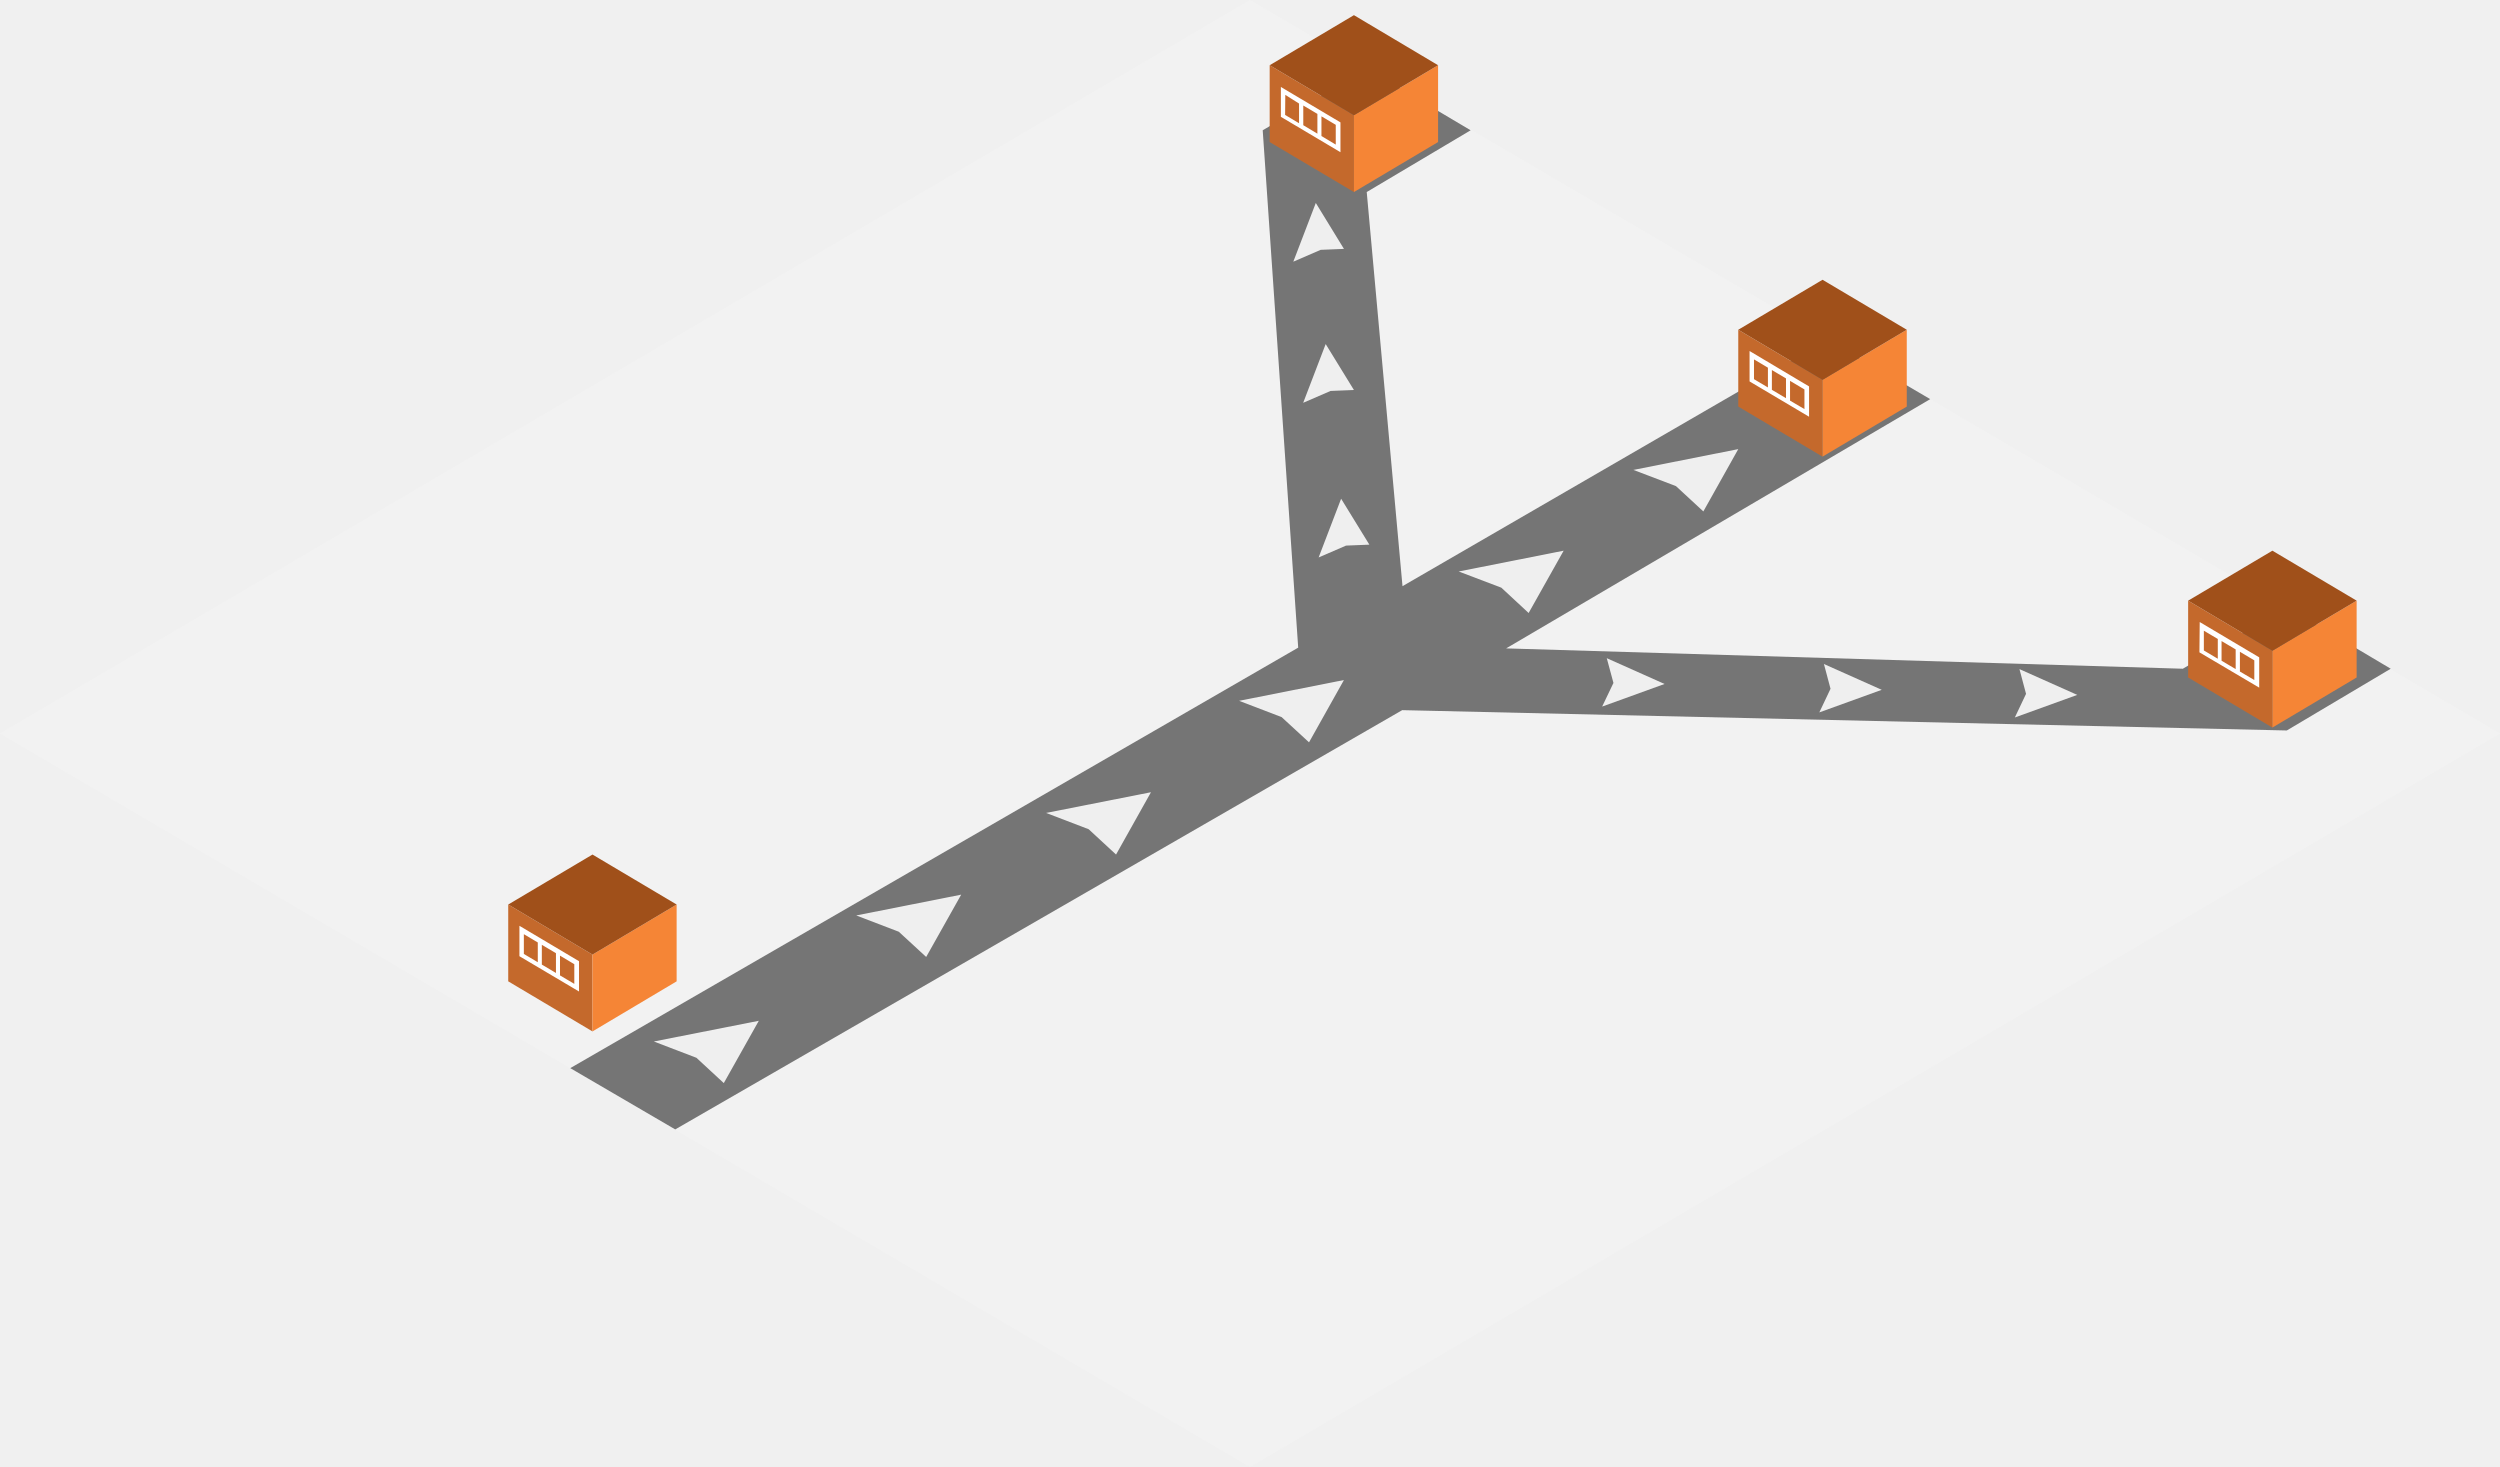
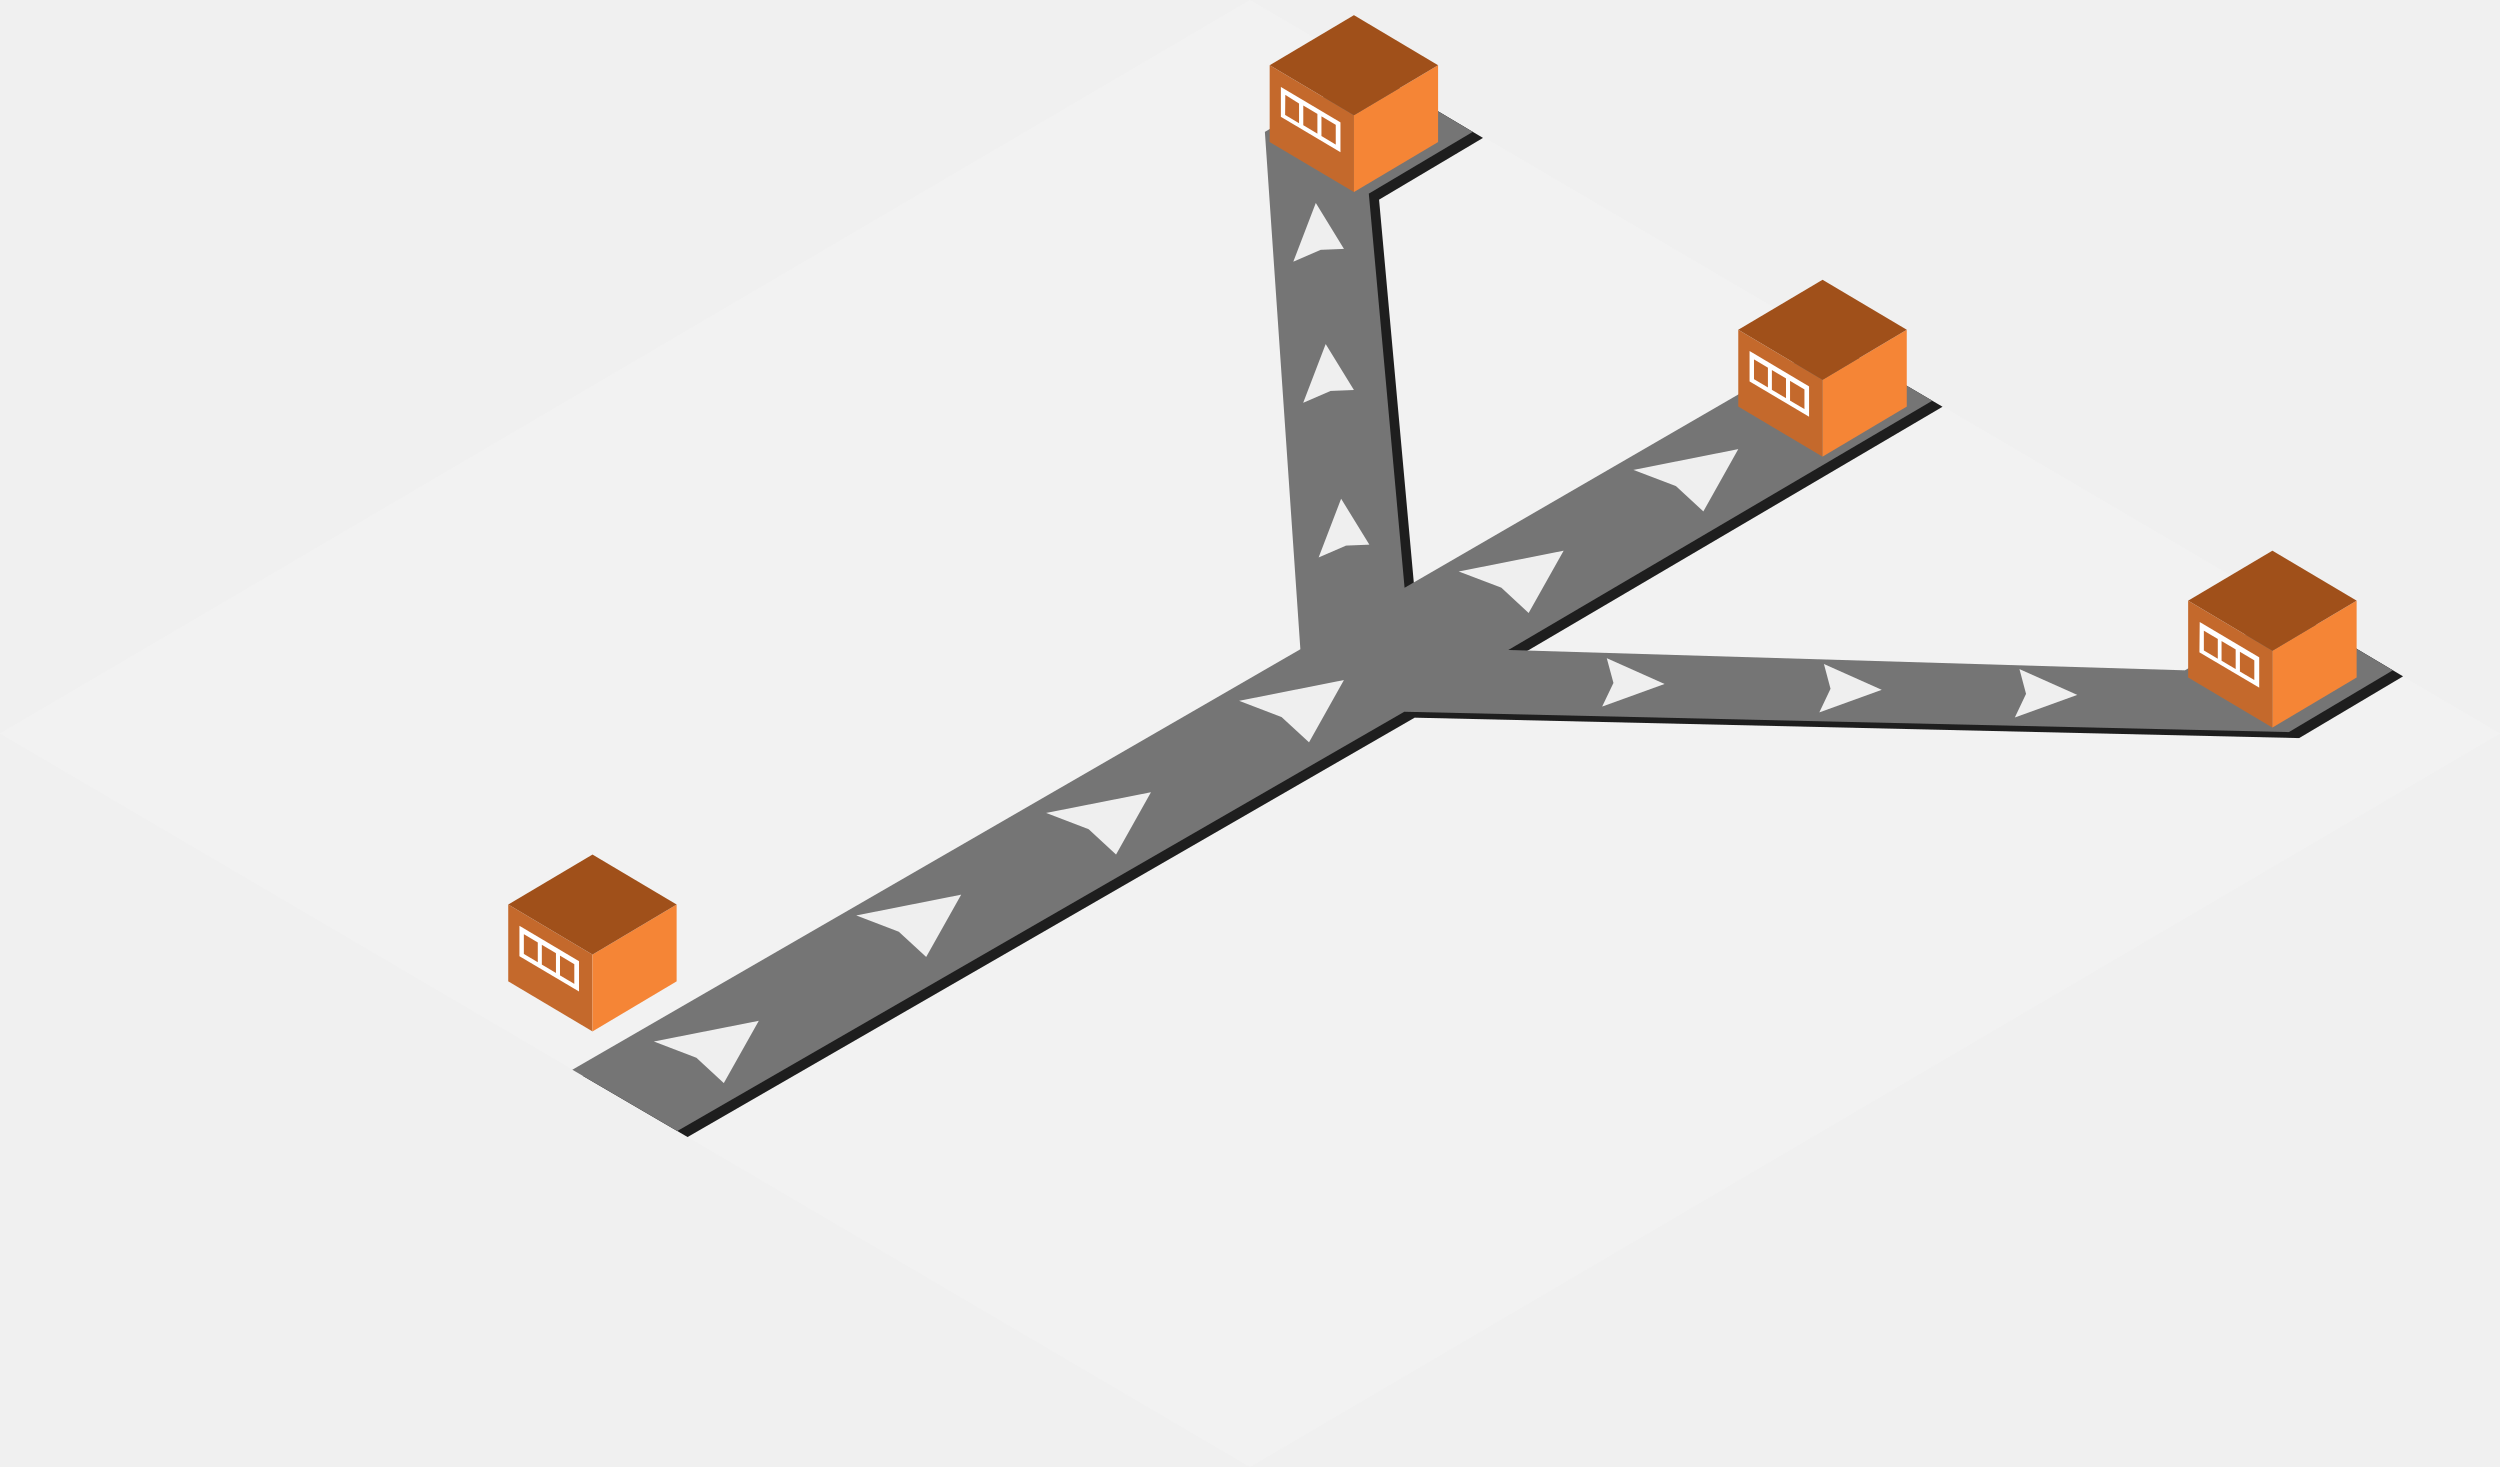
<svg xmlns="http://www.w3.org/2000/svg" viewBox="0 0 265.58 155.84">
  <defs>
-     <style>
-             .a{fill:#f2f2f2;}.b{fill:#c4692c;}.c{fill:#f58536;}.d{fill:#a0501a;}.e{fill:#fff;}.f{fill:#757575;}.g{fill:#efefef;}
-         </style>
+     <style>.a{fill:#f2f2f2;}.b{fill:#1e1e1e;}.c{fill:#757575;}.d{fill:#c4692c;}.e{fill:#f58536;}.f{fill:#a0501a;}.g{fill:#fff;}.h{fill:#efefef;}</style>
  </defs>
  <polygon class="a" points="132.79 0 0 77.92 132.79 155.84 265.58 77.92 132.79 0" />
-   <polygon class="b" points="62.94 109.57 53.99 104.25 53.99 96.09 62.94 101.41 62.94 109.57" />
-   <polygon class="c" points="62.94 109.57 71.88 104.25 71.88 96.09 62.94 101.41 62.94 109.57" />
-   <polygon class="d" points="62.94 90.78 53.99 96.09 62.94 101.41 71.88 96.09 62.94 90.78" />
-   <path class="e" d="M55.18,101.58l6.33,3.75v-3.22l-6.33-3.76Zm4.31-.06,1.52.91v2.09l-1.52-.9Zm-1.93-1.15,1.5.89v2.1l-1.5-.89Zm-1.91-1.13,1.48.88v2.1l-1.48-.88Z" />
-   <polygon class="f" points="242.93 64.48 231.89 71.04 160 68.88 205.05 42.4 194.24 36.06 148.99 62.27 145.19 20.4 136.8 15.42 145.19 20.4 156.23 13.84 145.19 7.29 134.14 13.84 134.14 13.84 137.91 68.8 60.58 113.47 71.73 119.98 148.96 75.44 242.93 77.6 253.97 71.04 242.93 64.48" />
-   <polygon class="b" points="143.83 20.4 134.88 15.09 134.88 6.93 143.83 12.24 143.83 20.4" />
-   <polygon class="c" points="143.83 20.4 152.77 15.09 152.77 6.93 143.83 12.24 143.83 20.4" />
-   <polygon class="d" points="143.83 1.61 134.88 6.93 143.83 12.24 152.77 6.93 143.83 1.61" />
-   <path class="e" d="M136.07,12.41l6.33,3.76V13l-6.33-3.76Zm4.31-.05,1.52.9v2.1l-1.52-.91Zm-1.93-1.15,1.5.89v2.1l-1.5-.9Zm-1.91-1.13L138,11v2.09l-1.48-.88Z" />
-   <polygon class="b" points="241.4 77.29 232.45 71.97 232.45 63.81 241.4 69.13 241.4 77.29" />
-   <polygon class="c" points="241.4 77.29 250.35 71.97 250.35 63.81 241.4 69.13 241.4 77.29" />
-   <polygon class="d" points="241.4 58.5 232.45 63.81 241.4 69.13 250.35 63.81 241.4 58.5" />
-   <path class="e" d="M233.65,69.3,240,73.05V69.83l-6.32-3.75Zm4.3-.06,1.53.91v2.09l-1.53-.9ZM236,68.1l1.5.89v2.09l-1.5-.89ZM234.12,67l1.48.88v2.1l-1.48-.88Z" />
-   <polygon class="b" points="193.61 48.51 184.66 43.19 184.66 35.03 193.61 40.35 193.61 48.51" />
-   <polygon class="c" points="193.61 48.51 202.56 43.19 202.56 35.03 193.61 40.35 193.61 48.51" />
-   <polygon class="d" points="193.61 29.72 184.66 35.03 193.61 40.35 202.56 35.03 193.61 29.72" />
-   <path class="e" d="M185.86,40.52l6.32,3.75V41.05l-6.32-3.76Zm4.3-.06,1.53.91v2.09l-1.53-.9Zm-1.93-1.15,1.5.89v2.1l-1.5-.89Zm-1.9-1.13,1.48.88v2.1l-1.48-.88Z" />
-   <polygon class="g" points="69.46 110.64 80.61 108.44 76.89 115.06 73.98 112.37 69.46 110.64" />
-   <polygon class="g" points="90.96 97.25 102.11 95.04 98.39 101.66 95.48 98.98 90.96 97.25" />
-   <polygon class="g" points="111.13 86.36 122.27 84.16 118.56 90.78 115.65 88.09 111.13 86.36" />
-   <polygon class="g" points="131.63 74.45 142.77 72.24 139.06 78.86 136.15 76.18 131.63 74.45" />
-   <polygon class="g" points="154.96 60.71 166.11 58.5 162.39 65.12 159.49 62.43 154.96 60.71" />
-   <polygon class="g" points="173.52 49.92 184.66 47.71 180.95 54.33 178.04 51.64 173.52 49.92" />
-   <polygon class="g" points="140.08 59.22 142.47 52.98 145.47 57.86 142.99 57.96 140.08 59.22" />
-   <polygon class="g" points="170.69 69.92 176.83 72.66 170.2 75.06 171.4 72.55 170.69 69.92" />
-   <polygon class="g" points="193.76 70.54 199.9 73.28 193.27 75.68 194.46 73.17 193.76 70.54" />
-   <polygon class="g" points="214.53 71.08 220.67 73.82 214.04 76.22 215.23 73.71 214.53 71.08" />
-   <polygon class="g" points="138.44 42.79 140.83 36.55 143.83 41.43 141.35 41.53 138.44 42.79" />
-   <polygon class="g" points="137.39 27.8 139.78 21.56 142.77 26.44 140.3 26.54 137.39 27.8" />
+   <polygon class="b" points="244.24 65.29 233.2 71.85 161.32 69.69 206.36 43.21 195.55 36.87 150.3 63.08 146.5 21.21 138.11 16.23 146.5 21.21 157.54 14.65 146.5 8.1 135.46 14.65 135.46 14.65 139.23 69.61 61.89 114.28 73.04 120.79 150.28 76.24 244.24 78.41 255.28 71.85 244.24 65.29" />
+   <polygon class="c" points="243.15 64.65 232.11 71.21 160.23 69.05 205.27 42.57 194.46 36.23 149.21 62.44 145.41 20.57 137.02 15.59 145.41 20.57 156.45 14.01 145.41 7.46 134.37 14.01 134.37 14.01 138.14 68.97 60.8 113.64 71.95 120.15 149.18 75.61 243.15 77.77 254.19 71.21 243.15 64.65" />
+   <polygon class="d" points="143.83 20.4 134.88 15.09 134.88 6.93 143.83 12.24 143.83 20.4" />
+   <polygon class="e" points="143.83 20.4 152.77 15.09 152.77 6.93 143.83 12.24 143.83 20.4" />
+   <polygon class="f" points="143.83 1.61 134.88 6.93 143.83 12.24 152.77 6.93 143.83 1.61" />
+   <path class="g" d="M136.07,12.41l6.33,3.76V13l-6.33-3.76Zm4.31-.05,1.52.9v2.1l-1.52-.91Zm-1.93-1.15,1.5.89v2.1l-1.5-.9Zm-1.91-1.13L138,11v2.09l-1.48-.88Z" />
+   <polygon class="d" points="241.4 77.29 232.45 71.97 232.45 63.81 241.4 69.13 241.4 77.29" />
+   <polygon class="e" points="241.4 77.29 250.35 71.97 250.35 63.81 241.4 69.13 241.4 77.29" />
+   <polygon class="f" points="241.4 58.5 232.45 63.81 241.4 69.13 250.35 63.81 241.4 58.5" />
+   <path class="g" d="M233.65,69.3,240,73.05V69.83l-6.32-3.75Zm4.3-.06,1.53.91v2.09l-1.53-.9ZM236,68.1l1.5.89v2.09l-1.5-.89ZM234.12,67l1.48.88v2.1l-1.48-.88Z" />
+   <polygon class="d" points="193.61 48.51 184.66 43.19 184.66 35.03 193.61 40.35 193.61 48.51" />
+   <polygon class="e" points="193.61 48.51 202.56 43.19 202.56 35.03 193.61 40.35 193.61 48.51" />
+   <polygon class="f" points="193.61 29.72 184.66 35.03 193.61 40.35 202.56 35.03 193.61 29.72" />
+   <path class="g" d="M185.86,40.52l6.32,3.75V41.05l-6.32-3.76Zm4.3-.06,1.53.91v2.09l-1.53-.9Zm-1.93-1.15,1.5.89v2.1l-1.5-.89Zm-1.9-1.13,1.48.88v2.1l-1.48-.88Z" />
+   <polygon class="h" points="69.46 110.64 80.61 108.44 76.89 115.06 73.98 112.37 69.46 110.64" />
+   <polygon class="h" points="90.96 97.25 102.11 95.04 98.39 101.66 95.48 98.98 90.96 97.25" />
+   <polygon class="h" points="111.13 86.36 122.27 84.16 118.56 90.78 115.65 88.09 111.13 86.36" />
+   <polygon class="h" points="131.63 74.45 142.77 72.24 139.06 78.86 136.15 76.18 131.63 74.45" />
+   <polygon class="h" points="154.96 60.71 166.11 58.5 162.39 65.12 159.49 62.43 154.96 60.71" />
+   <polygon class="h" points="173.52 49.92 184.66 47.71 180.95 54.33 178.04 51.64 173.52 49.92" />
+   <polygon class="h" points="140.08 59.22 142.47 52.98 145.47 57.86 142.99 57.96 140.08 59.22" />
+   <polygon class="h" points="170.69 69.92 176.83 72.66 170.2 75.06 171.4 72.55 170.69 69.92" />
+   <polygon class="h" points="193.76 70.54 199.9 73.28 193.27 75.68 194.46 73.17 193.76 70.54" />
+   <polygon class="h" points="214.53 71.08 220.67 73.82 214.04 76.22 215.23 73.71 214.53 71.08" />
+   <polygon class="h" points="138.44 42.79 140.83 36.55 143.83 41.43 141.35 41.53 138.44 42.79" />
+   <polygon class="h" points="137.39 27.8 139.78 21.56 142.77 26.44 140.3 26.54 137.39 27.8" />
+   <polygon class="d" points="62.94 109.57 53.99 104.25 53.99 96.09 62.94 101.41 62.94 109.57" />
+   <polygon class="e" points="62.94 109.57 71.88 104.25 71.88 96.09 62.94 101.41 62.94 109.57" />
+   <polygon class="f" points="62.94 90.78 53.99 96.09 62.94 101.41 71.88 96.09 62.94 90.78" />
+   <path class="g" d="M55.18,101.58l6.33,3.75v-3.22l-6.33-3.76Zm4.31-.06,1.52.91v2.09l-1.52-.9Zm-1.93-1.15,1.5.89v2.1l-1.5-.89Zm-1.91-1.13,1.48.88v2.1l-1.48-.88Z" />
</svg>
